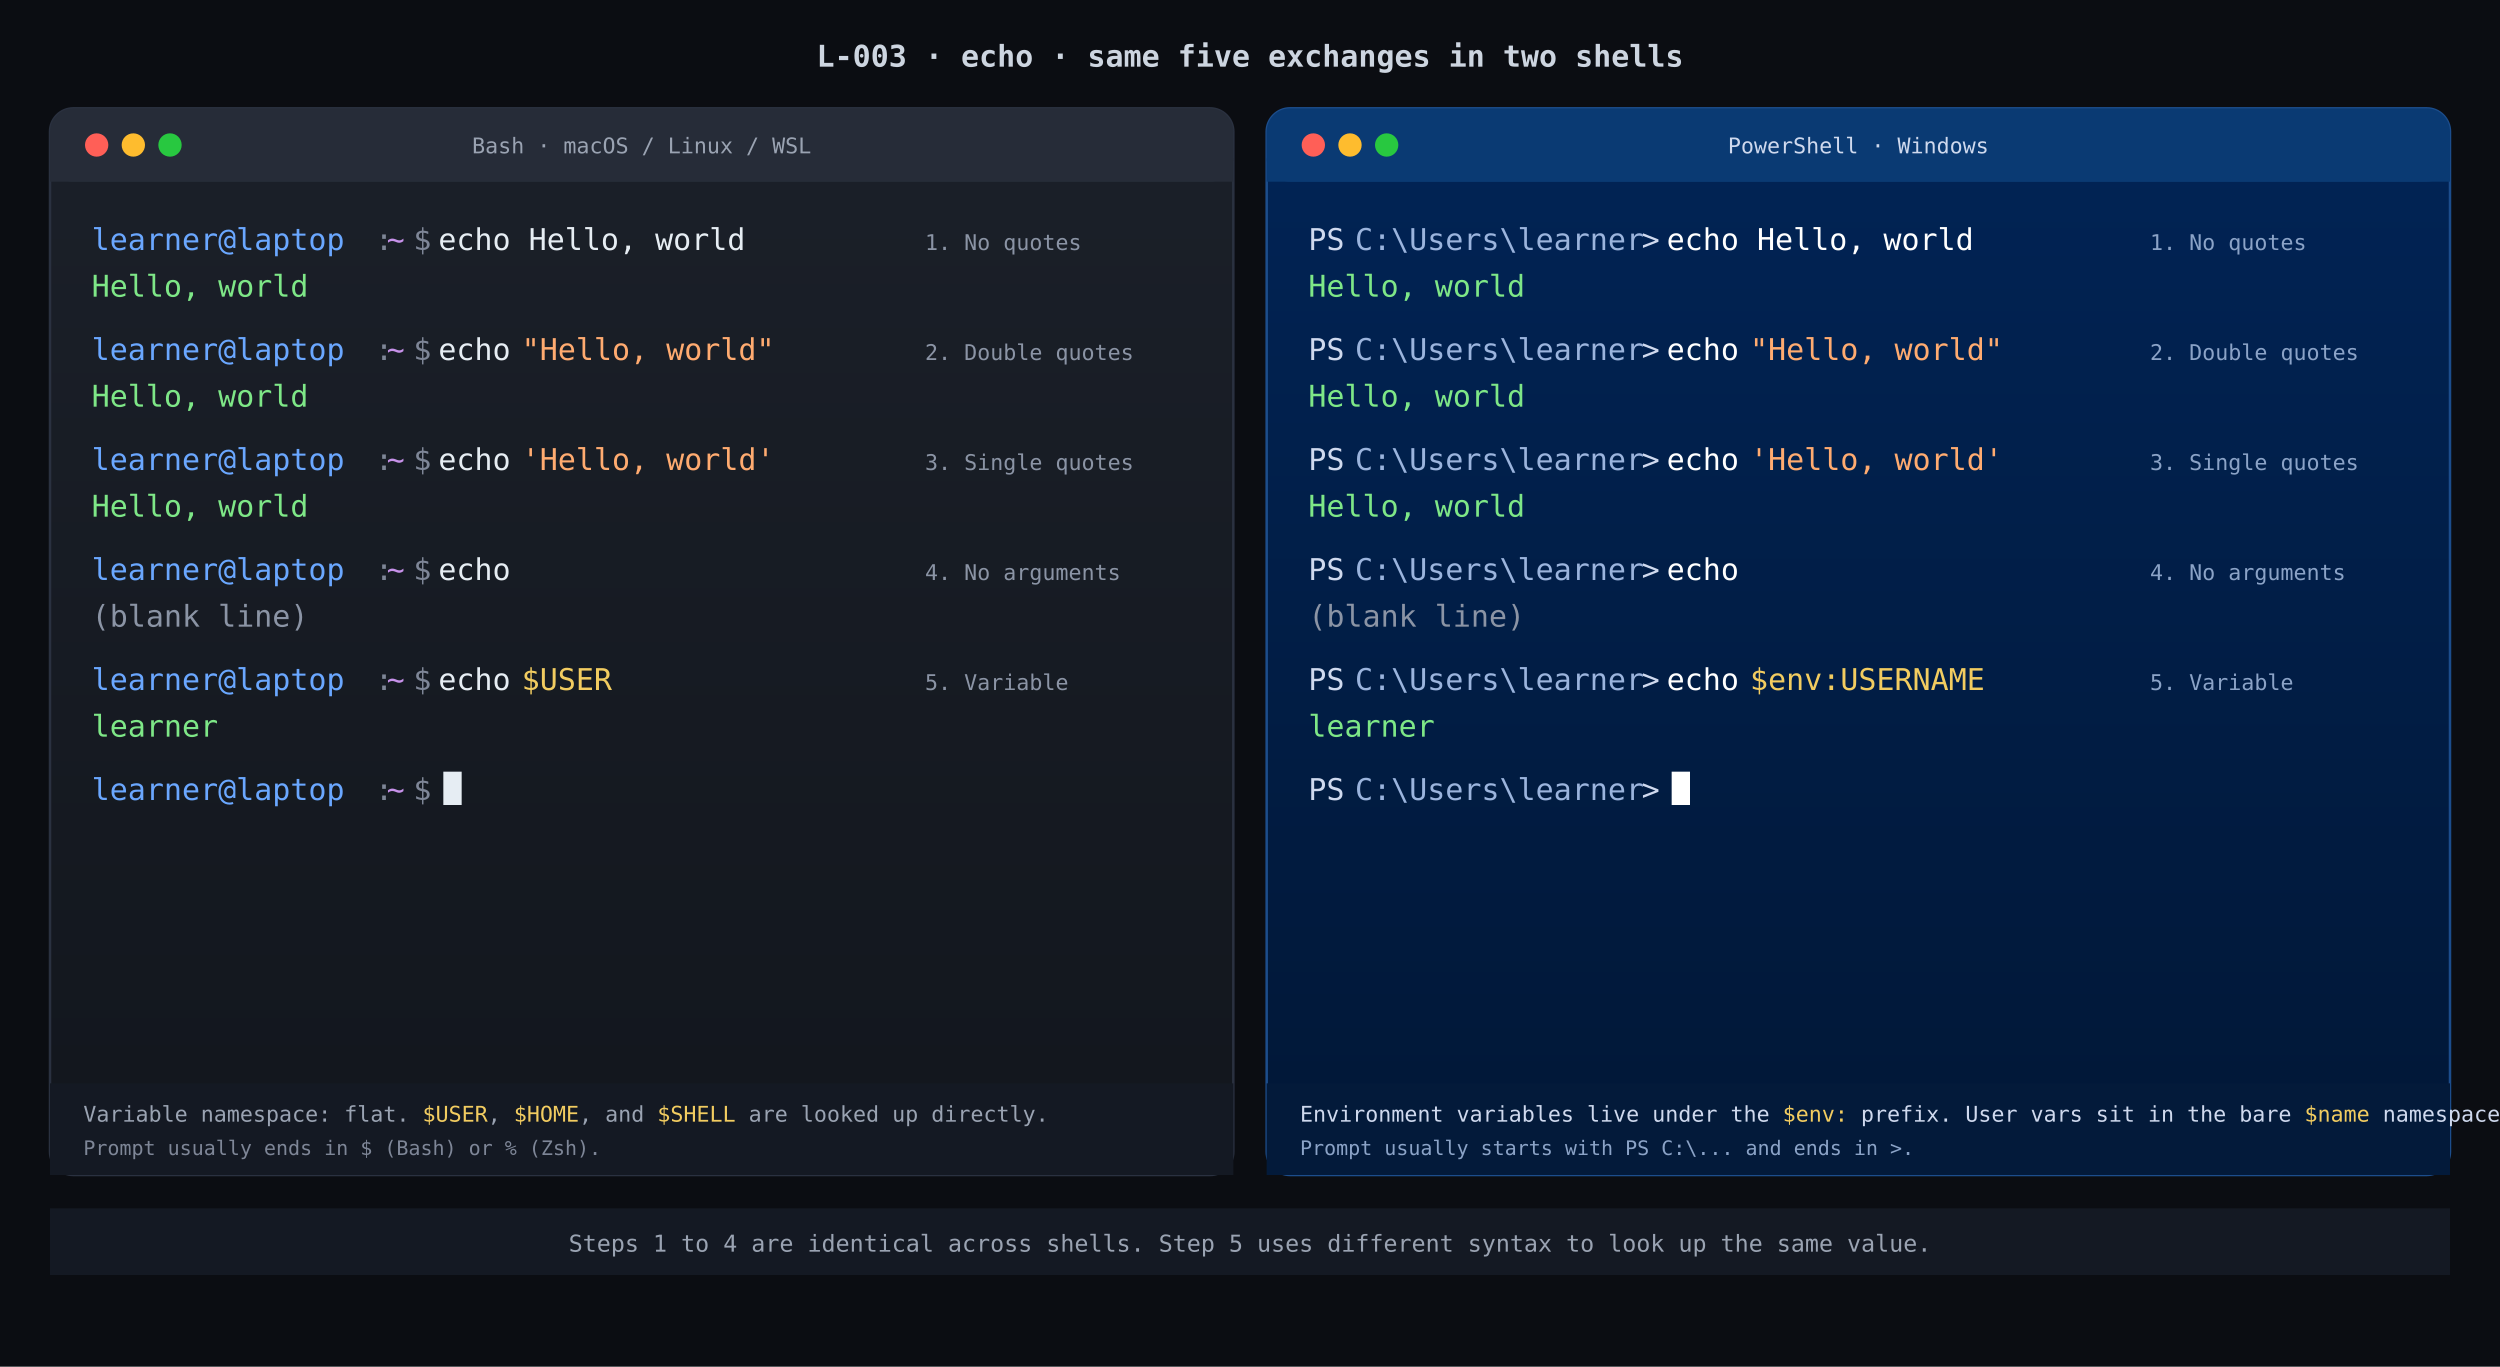
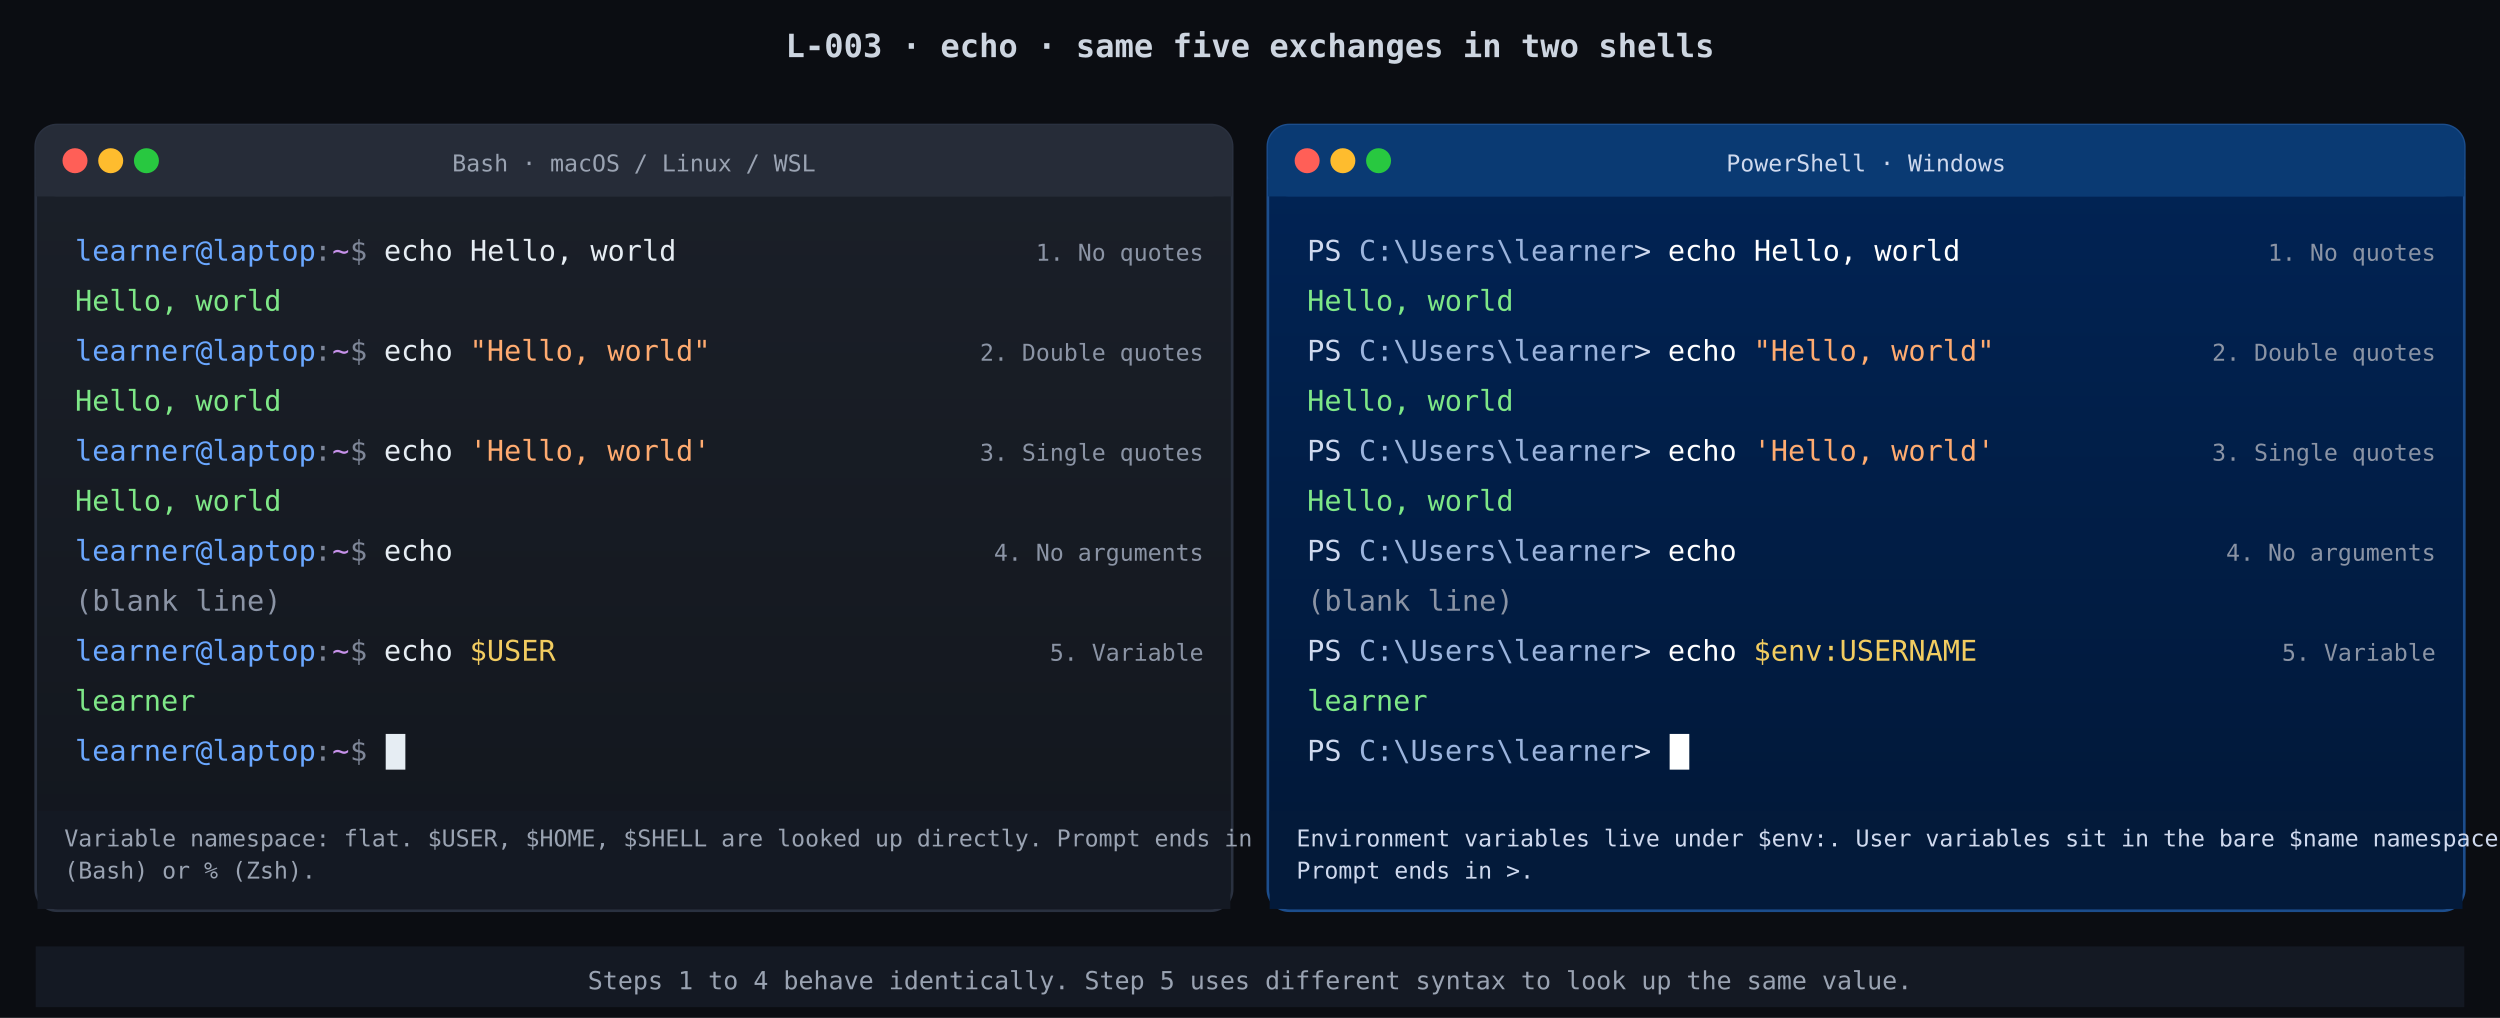
- <svg xmlns="http://www.w3.org/2000/svg" viewBox="0 0 1500 820" width="1500" height="820" font-family="'SF Mono','Fira Code','Consolas',monospace">
+ <svg xmlns="http://www.w3.org/2000/svg" viewBox="0 0 1400 570" width="1400" height="570" font-family="'SF Mono','Fira Code','Consolas',monospace">
  <defs>
    <linearGradient id="bashbg" x1="0" y1="0" x2="0" y2="1">
      <stop offset="0" stop-color="#1b2029" />
      <stop offset="1" stop-color="#12161d" />
    </linearGradient>
    <linearGradient id="psbg" x1="0" y1="0" x2="0" y2="1">
      <stop offset="0" stop-color="#012456" />
      <stop offset="1" stop-color="#011736" />
    </linearGradient>
  </defs>
-   <rect width="1500" height="820" fill="#0b0d12" />
-   <text x="750" y="40" text-anchor="middle" fill="#cdd5e0" font-size="18" font-weight="600">L-003 · echo · same five exchanges in two shells</text>
-   <rect x="30" y="65" width="710" height="640" rx="14" ry="14" fill="url(#bashbg)" stroke="#2a3140" stroke-width="1.5" />
-   <rect x="30" y="65" width="710" height="44" rx="14" ry="14" fill="#262c38" />
-   <rect x="30" y="95" width="710" height="14" fill="#262c38" />
-   <circle cx="58" cy="87" r="7" fill="#ff5f57" />
-   <circle cx="80" cy="87" r="7" fill="#febc2e" />
-   <circle cx="102" cy="87" r="7" fill="#28c840" />
-   <text x="385" y="92" text-anchor="middle" fill="#9aa3b2" font-size="13">Bash · macOS / Linux / WSL</text>
-   <g font-size="18" xml:space="preserve">
-     <text x="55" y="150" fill="#6aa7ff">learner@laptop</text>
-     <text x="225" y="150" fill="#7e8697">:</text>
-     <text x="232" y="150" fill="#c792ea">~</text>
-     <text x="248" y="150" fill="#7e8697">$</text>
-     <text x="263" y="150" fill="#e6edf3">echo Hello, world</text>
-     <text x="55" y="178" fill="#7ee787">Hello, world</text>
-     <text x="55" y="216" fill="#6aa7ff">learner@laptop</text>
-     <text x="225" y="216" fill="#7e8697">:</text>
-     <text x="232" y="216" fill="#c792ea">~</text>
-     <text x="248" y="216" fill="#7e8697">$</text>
-     <text x="263" y="216" fill="#e6edf3">echo </text>
-     <text x="313" y="216" fill="#ffab70">"Hello, world"</text>
-     <text x="55" y="244" fill="#7ee787">Hello, world</text>
-     <text x="55" y="282" fill="#6aa7ff">learner@laptop</text>
-     <text x="225" y="282" fill="#7e8697">:</text>
-     <text x="232" y="282" fill="#c792ea">~</text>
-     <text x="248" y="282" fill="#7e8697">$</text>
-     <text x="263" y="282" fill="#e6edf3">echo </text>
-     <text x="313" y="282" fill="#ffab70">'Hello, world'</text>
-     <text x="55" y="310" fill="#7ee787">Hello, world</text>
-     <text x="55" y="348" fill="#6aa7ff">learner@laptop</text>
-     <text x="225" y="348" fill="#7e8697">:</text>
-     <text x="232" y="348" fill="#c792ea">~</text>
-     <text x="248" y="348" fill="#7e8697">$</text>
-     <text x="263" y="348" fill="#e6edf3">echo</text>
-     <text x="55" y="376" fill="#8b94a5">(blank line)</text>
-     <text x="55" y="414" fill="#6aa7ff">learner@laptop</text>
-     <text x="225" y="414" fill="#7e8697">:</text>
-     <text x="232" y="414" fill="#c792ea">~</text>
-     <text x="248" y="414" fill="#7e8697">$</text>
-     <text x="263" y="414" fill="#e6edf3">echo </text>
-     <text x="313" y="414" fill="#f2cc60">$USER</text>
-     <text x="55" y="442" fill="#7ee787">learner</text>
-     <text x="55" y="480" fill="#6aa7ff">learner@laptop</text>
-     <text x="225" y="480" fill="#7e8697">:</text>
-     <text x="232" y="480" fill="#c792ea">~</text>
-     <text x="248" y="480" fill="#7e8697">$</text>
-     <rect x="266" y="463" width="11" height="20" fill="#e6edf3">
+   <rect width="1400" height="570" fill="#0b0d12" />
+   <text x="700" y="32" text-anchor="middle" fill="#cdd5e0" font-size="18" font-weight="600">L-003 · echo · same five exchanges in two shells</text>
+   <rect x="20" y="70" width="670" height="440" rx="12" ry="12" fill="url(#bashbg)" stroke="#2a3140" stroke-width="1.5" />
+   <rect x="20" y="70" width="670" height="40" rx="12" ry="12" fill="#262c38" />
+   <rect x="20" y="100" width="670" height="10" fill="#262c38" />
+   <circle cx="42" cy="90" r="7" fill="#ff5f57" />
+   <circle cx="62" cy="90" r="7" fill="#febc2e" />
+   <circle cx="82" cy="90" r="7" fill="#28c840" />
+   <text x="355" y="96" text-anchor="middle" fill="#9aa3b2" font-size="13">Bash · macOS / Linux / WSL</text>
+   <rect x="21" y="454" width="668" height="55" fill="#141923" />
+   <text x="36" y="474" fill="#9aa3b2" font-size="13">Variable namespace: flat. $USER, $HOME, $SHELL are looked up directly. Prompt ends in $</text>
+   <text x="36" y="492" fill="#9aa3b2" font-size="13">(Bash) or % (Zsh).</text>
+   <rect x="710" y="70" width="670" height="440" rx="12" ry="12" fill="url(#psbg)" stroke="#1c4d8c" stroke-width="1.5" />
+   <rect x="710" y="70" width="670" height="40" rx="12" ry="12" fill="#0a3a73" />
+   <rect x="710" y="100" width="670" height="10" fill="#0a3a73" />
+   <circle cx="732" cy="90" r="7" fill="#ff5f57" />
+   <circle cx="752" cy="90" r="7" fill="#febc2e" />
+   <circle cx="772" cy="90" r="7" fill="#28c840" />
+   <text x="1045" y="96" text-anchor="middle" fill="#cfd9ee" font-size="13">PowerShell · Windows</text>
+   <rect x="711" y="454" width="668" height="55" fill="#031a3a" />
+   <text x="726" y="474" fill="#cfd9ee" font-size="13">Environment variables live under $env:. User variables sit in the bare $name namespace.</text>
+   <text x="726" y="492" fill="#cfd9ee" font-size="13">Prompt ends in &gt;.</text>
+   <g font-size="16" xml:space="preserve">
+     <text x="42" y="146" fill="#6aa7ff">learner@laptop</text>
+     <text x="176" y="146" fill="#7e8697">:</text>
+     <text x="186" y="146" fill="#c792ea">~</text>
+     <text x="196" y="146" fill="#7e8697">$ </text>
+     <text x="215" y="146" fill="#e6edf3">echo Hello, world</text>
+     <text x="42" y="174" fill="#7ee787">Hello, world</text>
+     <text x="42" y="202" fill="#6aa7ff">learner@laptop</text>
+     <text x="176" y="202" fill="#7e8697">:</text>
+     <text x="186" y="202" fill="#c792ea">~</text>
+     <text x="196" y="202" fill="#7e8697">$ </text>
+     <text x="215" y="202" fill="#e6edf3">echo </text>
+     <text x="263" y="202" fill="#ffab70">"Hello, world"</text>
+     <text x="42" y="230" fill="#7ee787">Hello, world</text>
+     <text x="42" y="258" fill="#6aa7ff">learner@laptop</text>
+     <text x="176" y="258" fill="#7e8697">:</text>
+     <text x="186" y="258" fill="#c792ea">~</text>
+     <text x="196" y="258" fill="#7e8697">$ </text>
+     <text x="215" y="258" fill="#e6edf3">echo </text>
+     <text x="263" y="258" fill="#ffab70">'Hello, world'</text>
+     <text x="42" y="286" fill="#7ee787">Hello, world</text>
+     <text x="42" y="314" fill="#6aa7ff">learner@laptop</text>
+     <text x="176" y="314" fill="#7e8697">:</text>
+     <text x="186" y="314" fill="#c792ea">~</text>
+     <text x="196" y="314" fill="#7e8697">$ </text>
+     <text x="215" y="314" fill="#e6edf3">echo</text>
+     <text x="42" y="342" fill="#8b94a5">(blank line)</text>
+     <text x="42" y="370" fill="#6aa7ff">learner@laptop</text>
+     <text x="176" y="370" fill="#7e8697">:</text>
+     <text x="186" y="370" fill="#c792ea">~</text>
+     <text x="196" y="370" fill="#7e8697">$ </text>
+     <text x="215" y="370" fill="#e6edf3">echo </text>
+     <text x="263" y="370" fill="#f2cc60">$USER</text>
+     <text x="42" y="398" fill="#7ee787">learner</text>
+     <text x="42" y="426" fill="#6aa7ff">learner@laptop</text>
+     <text x="176" y="426" fill="#7e8697">:</text>
+     <text x="186" y="426" fill="#c792ea">~</text>
+     <text x="196" y="426" fill="#7e8697">$ </text>
+     <rect x="216" y="411" width="11" height="20" fill="#e6edf3">
+       <animate attributeName="opacity" values="1;0;1" dur="1s" repeatCount="indefinite" />
+     </rect>
+     <text x="732" y="146" fill="#cfd9ee">PS </text>
+     <text x="761" y="146" fill="#9bb4dd">C:\Users\learner</text>
+     <text x="915" y="146" fill="#cfd9ee">&gt; </text>
+     <text x="934" y="146" fill="#ffffff">echo Hello, world</text>
+     <text x="732" y="174" fill="#7ee787">Hello, world</text>
+     <text x="732" y="202" fill="#cfd9ee">PS </text>
+     <text x="761" y="202" fill="#9bb4dd">C:\Users\learner</text>
+     <text x="915" y="202" fill="#cfd9ee">&gt; </text>
+     <text x="934" y="202" fill="#ffffff">echo </text>
+     <text x="982" y="202" fill="#ffab70">"Hello, world"</text>
+     <text x="732" y="230" fill="#7ee787">Hello, world</text>
+     <text x="732" y="258" fill="#cfd9ee">PS </text>
+     <text x="761" y="258" fill="#9bb4dd">C:\Users\learner</text>
+     <text x="915" y="258" fill="#cfd9ee">&gt; </text>
+     <text x="934" y="258" fill="#ffffff">echo </text>
+     <text x="982" y="258" fill="#ffab70">'Hello, world'</text>
+     <text x="732" y="286" fill="#7ee787">Hello, world</text>
+     <text x="732" y="314" fill="#cfd9ee">PS </text>
+     <text x="761" y="314" fill="#9bb4dd">C:\Users\learner</text>
+     <text x="915" y="314" fill="#cfd9ee">&gt; </text>
+     <text x="934" y="314" fill="#ffffff">echo</text>
+     <text x="732" y="342" fill="#8b94a5">(blank line)</text>
+     <text x="732" y="370" fill="#cfd9ee">PS </text>
+     <text x="761" y="370" fill="#9bb4dd">C:\Users\learner</text>
+     <text x="915" y="370" fill="#cfd9ee">&gt; </text>
+     <text x="934" y="370" fill="#ffffff">echo </text>
+     <text x="982" y="370" fill="#f2cc60">$env:USERNAME</text>
+     <text x="732" y="398" fill="#7ee787">learner</text>
+     <text x="732" y="426" fill="#cfd9ee">PS </text>
+     <text x="761" y="426" fill="#9bb4dd">C:\Users\learner</text>
+     <text x="915" y="426" fill="#cfd9ee">&gt; </text>
+     <rect x="935" y="411" width="11" height="20" fill="#ffffff">
      <animate attributeName="opacity" values="1;0;1" dur="1s" repeatCount="indefinite" />
    </rect>
  </g>
  <g font-size="13" fill="#8b94a5">
-     <text x="555" y="150">1. No quotes</text>
-     <text x="555" y="216">2. Double quotes</text>
-     <text x="555" y="282">3. Single quotes</text>
-     <text x="555" y="348">4. No arguments</text>
-     <text x="555" y="414">5. Variable</text>
+     <text x="674" y="146" text-anchor="end">1. No quotes</text>
+     <text x="1364" y="146" text-anchor="end">1. No quotes</text>
+     <text x="674" y="202" text-anchor="end">2. Double quotes</text>
+     <text x="1364" y="202" text-anchor="end">2. Double quotes</text>
+     <text x="674" y="258" text-anchor="end">3. Single quotes</text>
+     <text x="1364" y="258" text-anchor="end">3. Single quotes</text>
+     <text x="674" y="314" text-anchor="end">4. No arguments</text>
+     <text x="1364" y="314" text-anchor="end">4. No arguments</text>
+     <text x="674" y="370" text-anchor="end">5. Variable</text>
+     <text x="1364" y="370" text-anchor="end">5. Variable</text>
  </g>
-   <rect x="30" y="650" width="710" height="55" fill="#141923" />
-   <text x="50" y="673" fill="#9aa3b2" font-size="13">Variable namespace: flat. <tspan fill="#f2cc60">$USER</tspan>, <tspan fill="#f2cc60">$HOME</tspan>, and <tspan fill="#f2cc60">$SHELL</tspan> are looked up directly.</text>
-   <text x="50" y="693" fill="#7e8697" font-size="12">Prompt usually ends in $ (Bash) or % (Zsh).</text>
-   <rect x="760" y="65" width="710" height="640" rx="14" ry="14" fill="url(#psbg)" stroke="#1c4d8c" stroke-width="1.5" />
-   <rect x="760" y="65" width="710" height="44" rx="14" ry="14" fill="#0a3a73" />
-   <rect x="760" y="95" width="710" height="14" fill="#0a3a73" />
-   <circle cx="788" cy="87" r="7" fill="#ff5f57" />
-   <circle cx="810" cy="87" r="7" fill="#febc2e" />
-   <circle cx="832" cy="87" r="7" fill="#28c840" />
-   <text x="1115" y="92" text-anchor="middle" fill="#cfd9ee" font-size="13">PowerShell · Windows</text>
-   <g font-size="18" xml:space="preserve">
-     <text x="785" y="150" fill="#cfd9ee">PS </text>
-     <text x="813" y="150" fill="#9bb4dd">C:\Users\learner</text>
-     <text x="985" y="150" fill="#cfd9ee">&gt;</text>
-     <text x="1000" y="150" fill="#ffffff">echo Hello, world</text>
-     <text x="785" y="178" fill="#7ee787">Hello, world</text>
-     <text x="785" y="216" fill="#cfd9ee">PS </text>
-     <text x="813" y="216" fill="#9bb4dd">C:\Users\learner</text>
-     <text x="985" y="216" fill="#cfd9ee">&gt;</text>
-     <text x="1000" y="216" fill="#ffffff">echo </text>
-     <text x="1050" y="216" fill="#ffab70">"Hello, world"</text>
-     <text x="785" y="244" fill="#7ee787">Hello, world</text>
-     <text x="785" y="282" fill="#cfd9ee">PS </text>
-     <text x="813" y="282" fill="#9bb4dd">C:\Users\learner</text>
-     <text x="985" y="282" fill="#cfd9ee">&gt;</text>
-     <text x="1000" y="282" fill="#ffffff">echo </text>
-     <text x="1050" y="282" fill="#ffab70">'Hello, world'</text>
-     <text x="785" y="310" fill="#7ee787">Hello, world</text>
-     <text x="785" y="348" fill="#cfd9ee">PS </text>
-     <text x="813" y="348" fill="#9bb4dd">C:\Users\learner</text>
-     <text x="985" y="348" fill="#cfd9ee">&gt;</text>
-     <text x="1000" y="348" fill="#ffffff">echo</text>
-     <text x="785" y="376" fill="#8b94a5">(blank line)</text>
-     <text x="785" y="414" fill="#cfd9ee">PS </text>
-     <text x="813" y="414" fill="#9bb4dd">C:\Users\learner</text>
-     <text x="985" y="414" fill="#cfd9ee">&gt;</text>
-     <text x="1000" y="414" fill="#ffffff">echo </text>
-     <text x="1050" y="414" fill="#f2cc60">$env:USERNAME</text>
-     <text x="785" y="442" fill="#7ee787">learner</text>
-     <text x="785" y="480" fill="#cfd9ee">PS </text>
-     <text x="813" y="480" fill="#9bb4dd">C:\Users\learner</text>
-     <text x="985" y="480" fill="#cfd9ee">&gt;</text>
-     <rect x="1003" y="463" width="11" height="20" fill="#ffffff">
-       <animate attributeName="opacity" values="1;0;1" dur="1s" repeatCount="indefinite" />
-     </rect>
-   </g>
-   <g font-size="13" fill="#8ba3c7">
-     <text x="1290" y="150">1. No quotes</text>
-     <text x="1290" y="216">2. Double quotes</text>
-     <text x="1290" y="282">3. Single quotes</text>
-     <text x="1290" y="348">4. No arguments</text>
-     <text x="1290" y="414">5. Variable</text>
-   </g>
-   <rect x="760" y="650" width="710" height="55" fill="#031a3a" />
-   <text x="780" y="673" fill="#cfd9ee" font-size="13">Environment variables live under the <tspan fill="#f2cc60">$env:</tspan> prefix. User vars sit in the bare <tspan fill="#f2cc60">$name</tspan> namespace.</text>
-   <text x="780" y="693" fill="#8ba3c7" font-size="12">Prompt usually starts with PS C:\... and ends in &gt;.</text>
-   <rect x="30" y="725" width="1440" height="40" fill="#141923" />
-   <text x="750" y="751" text-anchor="middle" fill="#9aa3b2" font-size="14">Steps 1 to 4 are identical across shells. Step 5 uses different syntax to look up the same value.</text>
+   <rect x="20" y="530" width="1360" height="34" fill="#141923" />
+   <text x="700" y="554" text-anchor="middle" fill="#9aa3b2" font-size="14">Steps 1 to 4 behave identically. Step 5 uses different syntax to look up the same value.</text>
</svg>
